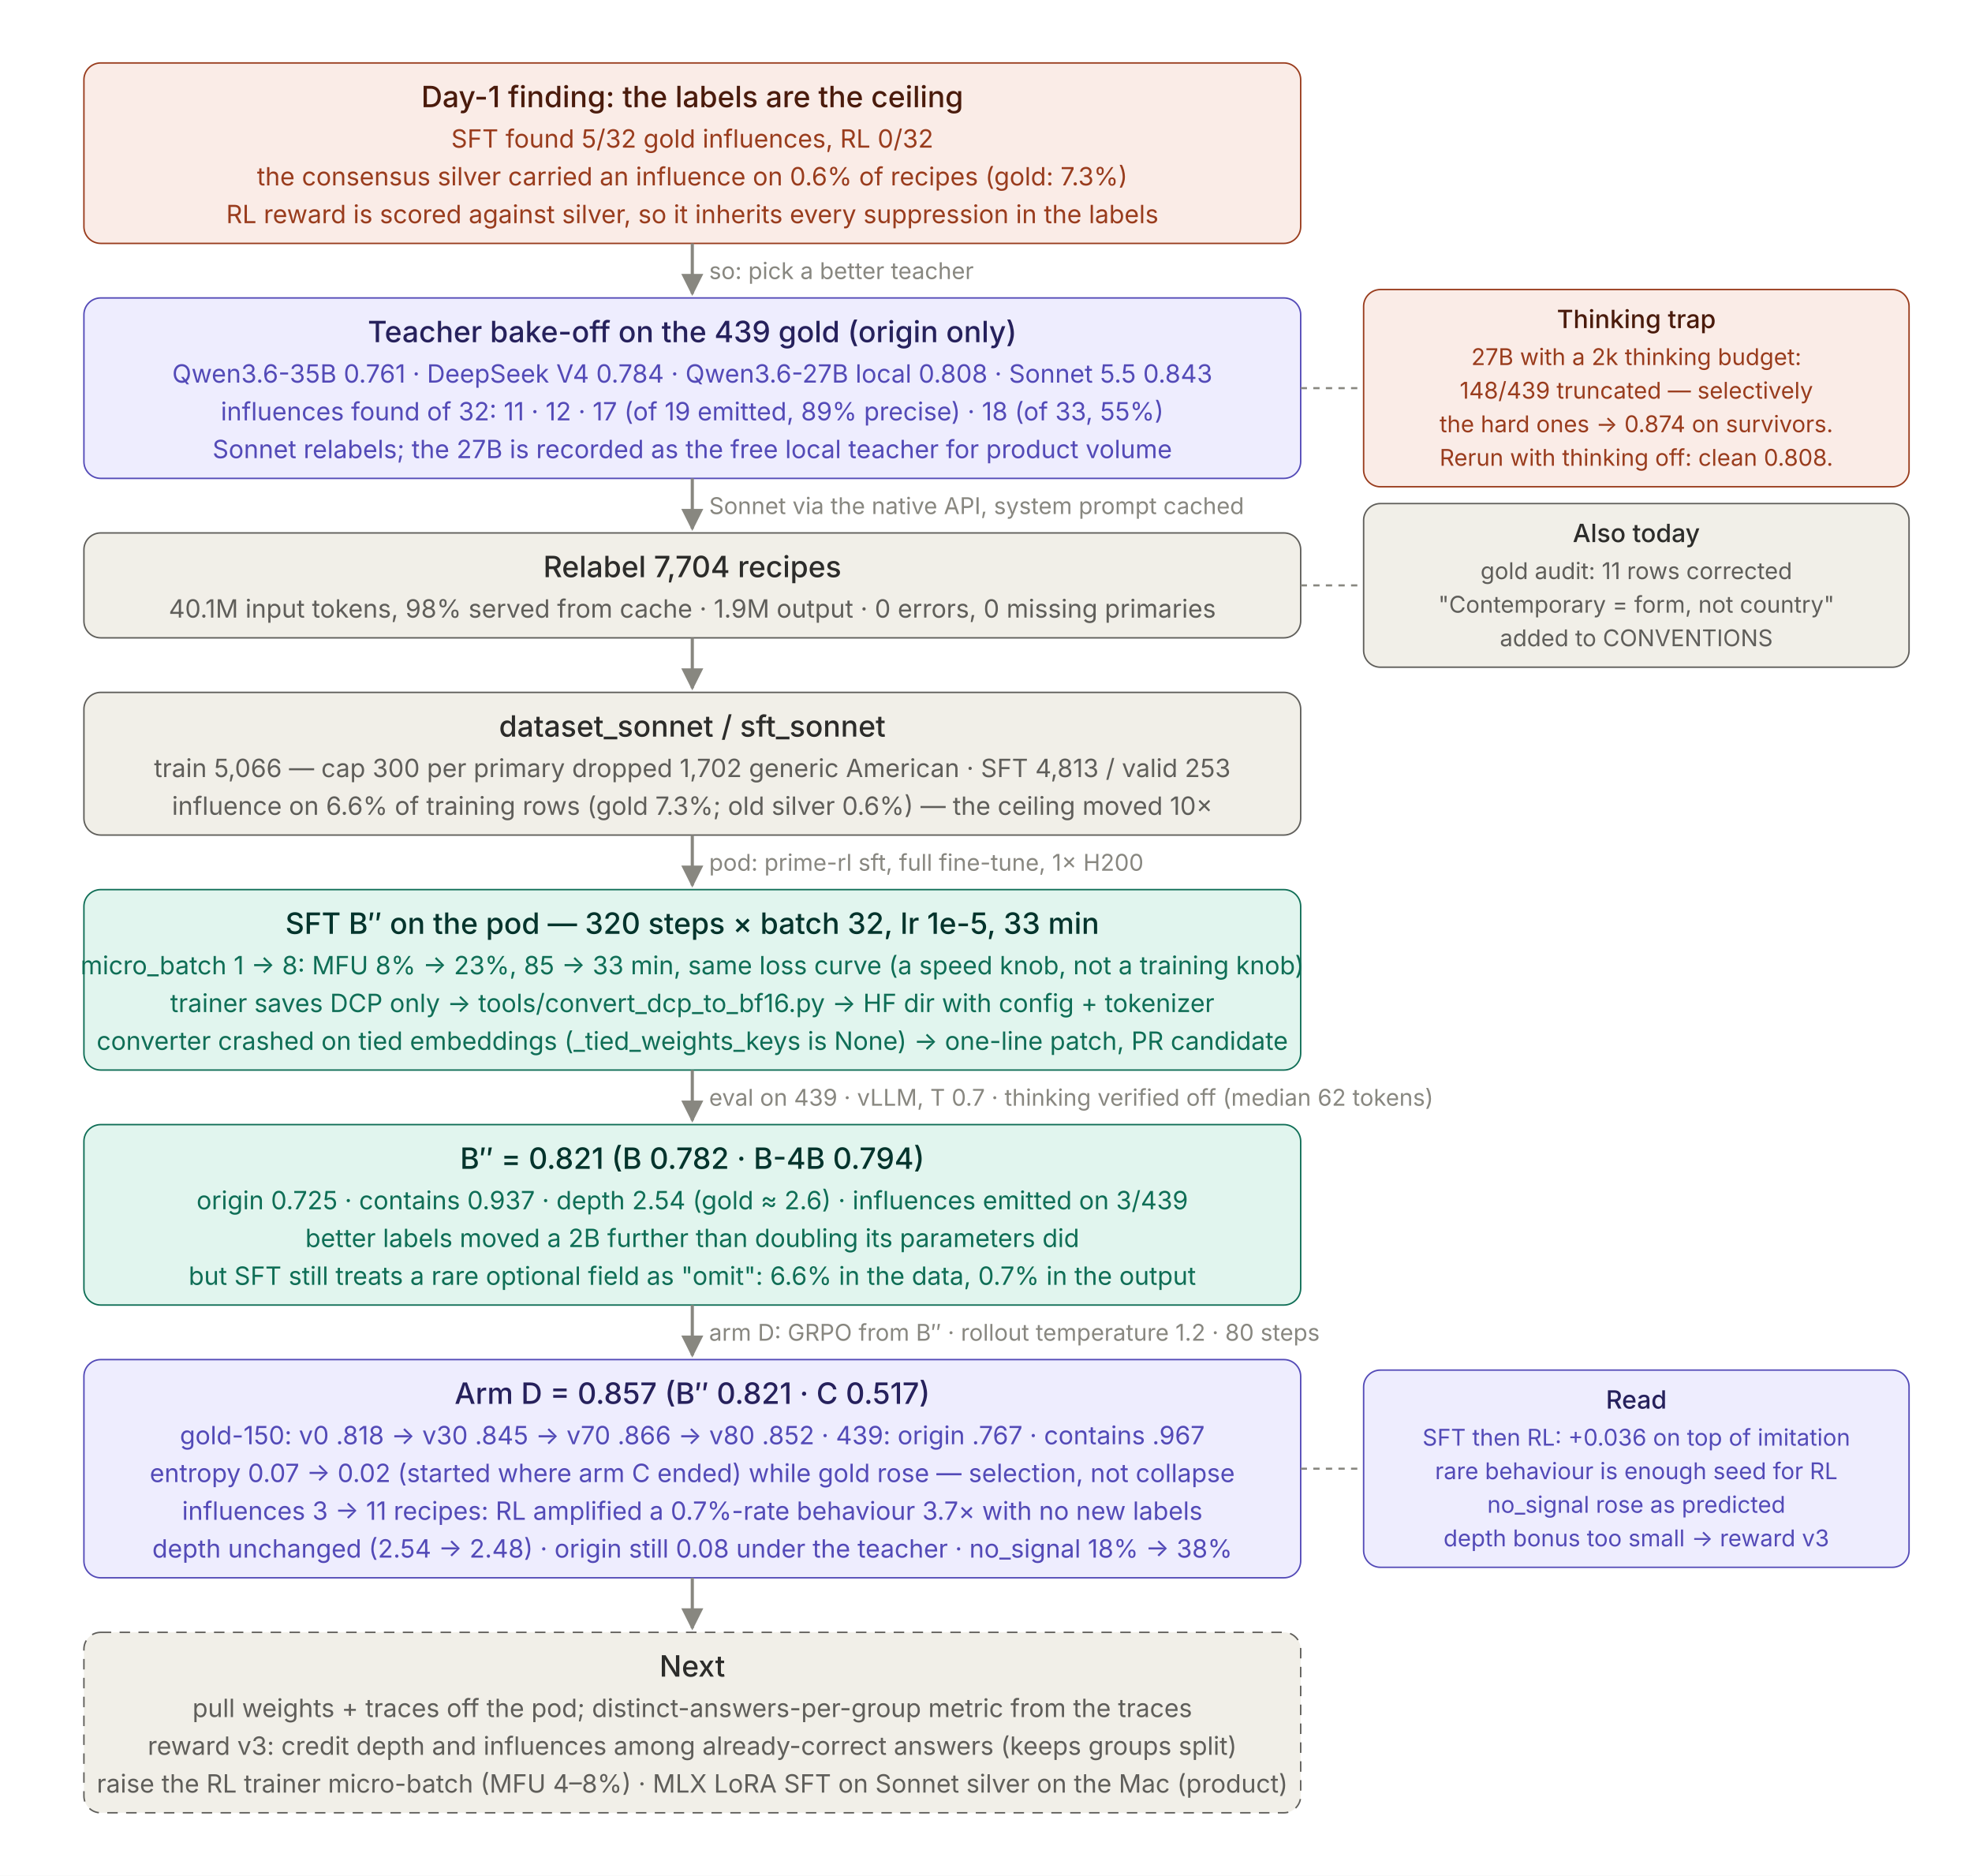
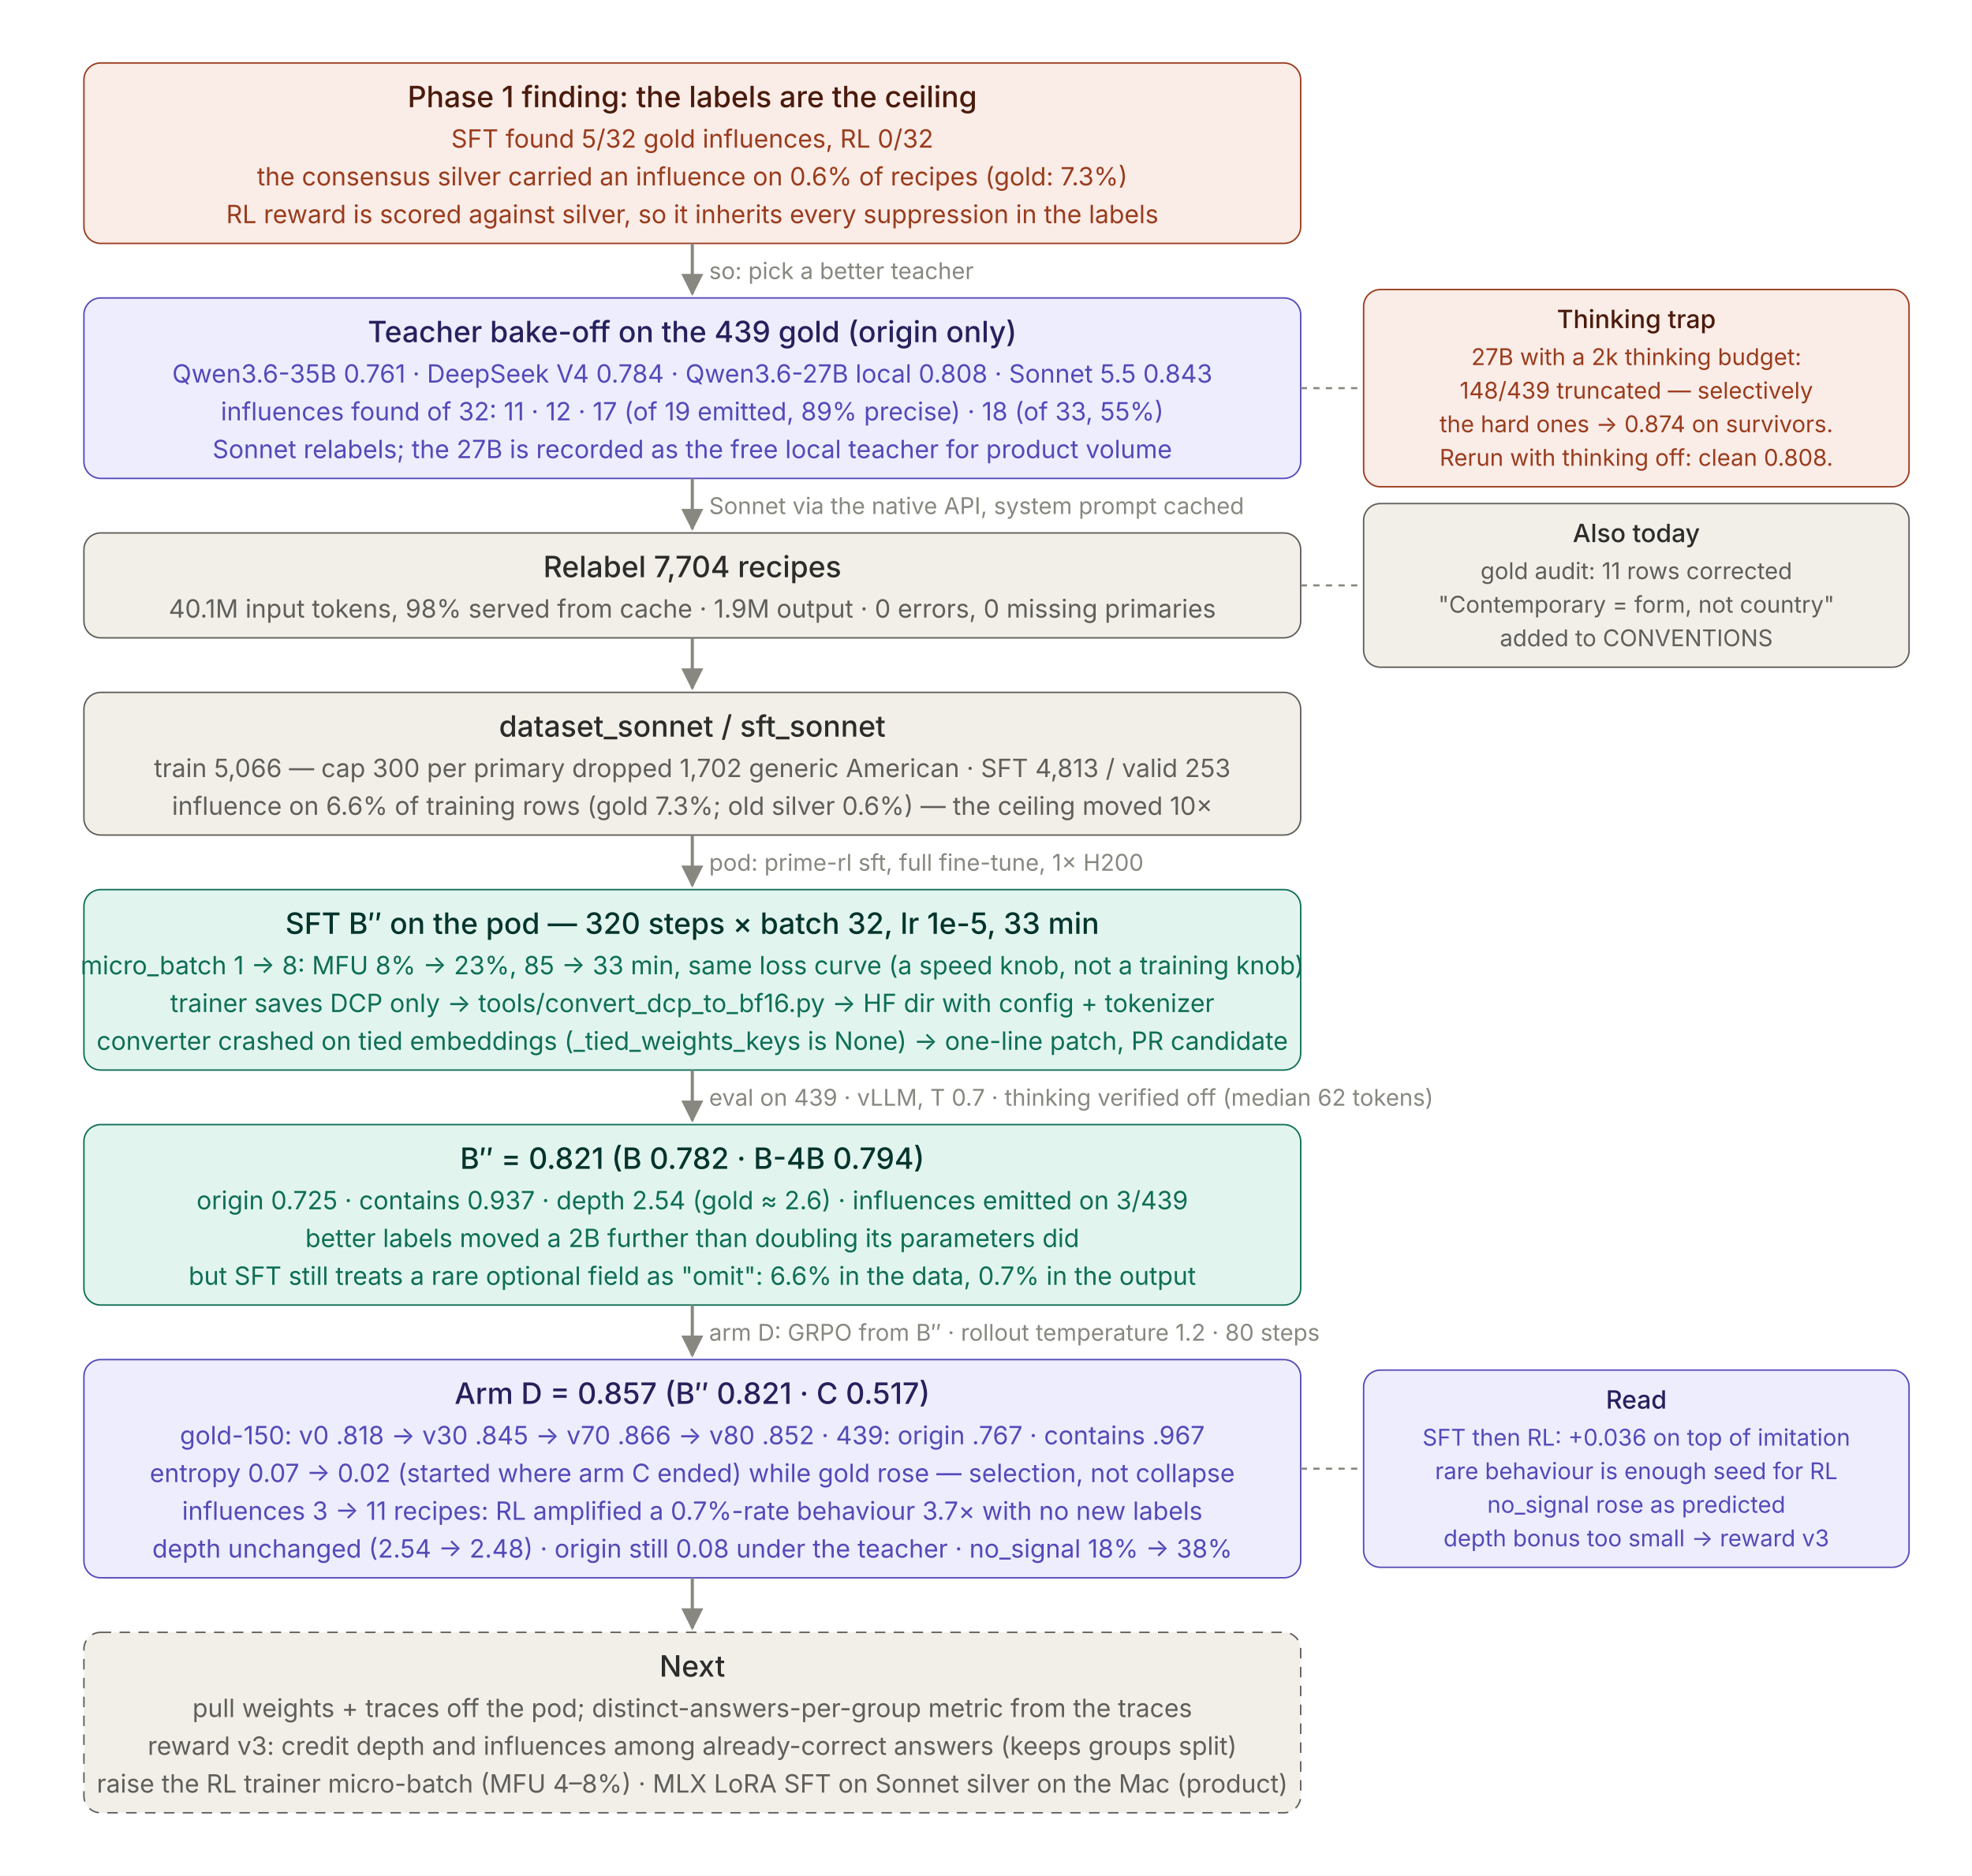
<svg xmlns="http://www.w3.org/2000/svg" width="940" height="894" viewBox="0 0 940 894" role="img">
  <rect width="940" height="894" fill="#FFFFFF" />
  <defs>
    <marker id="arrow" viewBox="0 0 10 10" refX="9" refY="5" markerWidth="7" markerHeight="7" orient="auto-start-reverse">
      <path d="M0 0 L10 5 L0 10 z" fill="#888780" />
    </marker>
  </defs>
  <g>
    <rect fill="#FAECE7" stroke="#993C1D" x="40" y="30" width="580" height="86" rx="8" stroke-width="0.7" />
-     <text style="font:500 14px -apple-system,Inter,Helvetica,Arial,sans-serif;fill:#4A1B0C" x="330.0" y="46" text-anchor="middle" dominant-baseline="central">Day-1 finding: the labels are the ceiling</text>
+     <text style="font:500 14px -apple-system,Inter,Helvetica,Arial,sans-serif;fill:#4A1B0C" x="330.0" y="46" text-anchor="middle" dominant-baseline="central">Phase 1 finding: the labels are the ceiling</text>
    <text style="font:400 12px -apple-system,Inter,Helvetica,Arial,sans-serif;fill:#993C1D" x="330.0" y="66" text-anchor="middle" dominant-baseline="central">SFT found 5/32 gold influences, RL 0/32</text>
    <text style="font:400 12px -apple-system,Inter,Helvetica,Arial,sans-serif;fill:#993C1D" x="330.0" y="84" text-anchor="middle" dominant-baseline="central">the consensus silver carried an influence on 0.6% of recipes (gold: 7.3%)</text>
    <text style="font:400 12px -apple-system,Inter,Helvetica,Arial,sans-serif;fill:#993C1D" x="330.0" y="102" text-anchor="middle" dominant-baseline="central">RL reward is scored against silver, so it inherits every suppression in the labels</text>
  </g>
  <line x1="330.0" y1="116" x2="330.0" y2="140" stroke="#888780" stroke-width="1.5" marker-end="url(#arrow)" />
  <text style="font:400 11px -apple-system,Inter,Helvetica,Arial,sans-serif;fill:#888780" x="338.0" y="129.0" dominant-baseline="central">so: pick a better teacher</text>
  <g>
    <rect fill="#EEEDFE" stroke="#534AB7" x="40" y="142" width="580" height="86" rx="8" stroke-width="0.7" />
    <text style="font:500 14px -apple-system,Inter,Helvetica,Arial,sans-serif;fill:#26215C" x="330.0" y="158" text-anchor="middle" dominant-baseline="central">Teacher bake-off on the 439 gold (origin only)</text>
    <text style="font:400 12px -apple-system,Inter,Helvetica,Arial,sans-serif;fill:#534AB7" x="330.0" y="178" text-anchor="middle" dominant-baseline="central">Qwen3.6-35B 0.761 · DeepSeek V4 0.784 · Qwen3.6-27B local 0.808 · Sonnet 5.5 0.843</text>
    <text style="font:400 12px -apple-system,Inter,Helvetica,Arial,sans-serif;fill:#534AB7" x="330.0" y="196" text-anchor="middle" dominant-baseline="central">influences found of 32:  11 · 12 · 17 (of 19 emitted, 89% precise) · 18 (of 33, 55%)</text>
    <text style="font:400 12px -apple-system,Inter,Helvetica,Arial,sans-serif;fill:#534AB7" x="330.0" y="214" text-anchor="middle" dominant-baseline="central">Sonnet relabels; the 27B is recorded as the free local teacher for product volume</text>
  </g>
  <g>
    <rect fill="#FAECE7" stroke="#993C1D" x="650" y="138.0" width="260" height="94" rx="8" stroke-width="0.7" />
    <text style="font:500 12px -apple-system,Inter,Helvetica,Arial,sans-serif;fill:#4A1B0C" x="780.0" y="152.0" text-anchor="middle" dominant-baseline="central">Thinking trap</text>
    <text style="font:400 11px -apple-system,Inter,Helvetica,Arial,sans-serif;fill:#993C1D" x="780.0" y="170.0" text-anchor="middle" dominant-baseline="central">27B with a 2k thinking budget:</text>
    <text style="font:400 11px -apple-system,Inter,Helvetica,Arial,sans-serif;fill:#993C1D" x="780.0" y="186.0" text-anchor="middle" dominant-baseline="central">148/439 truncated — selectively</text>
    <text style="font:400 11px -apple-system,Inter,Helvetica,Arial,sans-serif;fill:#993C1D" x="780.0" y="202.0" text-anchor="middle" dominant-baseline="central">the hard ones → 0.874 on survivors.</text>
    <text style="font:400 11px -apple-system,Inter,Helvetica,Arial,sans-serif;fill:#993C1D" x="780.0" y="218.0" text-anchor="middle" dominant-baseline="central">Rerun with thinking off: clean 0.808.</text>
  </g>
  <line x1="620" y1="185.0" x2="650" y2="185.0" stroke="#888780" stroke-width="1" stroke-dasharray="3 3" />
  <line x1="330.0" y1="228" x2="330.0" y2="252" stroke="#888780" stroke-width="1.5" marker-end="url(#arrow)" />
  <text style="font:400 11px -apple-system,Inter,Helvetica,Arial,sans-serif;fill:#888780" x="338.0" y="241.0" dominant-baseline="central">Sonnet via the native API, system prompt cached</text>
  <g>
    <rect fill="#F1EFE8" stroke="#5F5E5A" x="40" y="254" width="580" height="50" rx="8" stroke-width="0.7" />
    <text style="font:500 14px -apple-system,Inter,Helvetica,Arial,sans-serif;fill:#2C2C2A" x="330.0" y="270" text-anchor="middle" dominant-baseline="central">Relabel 7,704 recipes</text>
    <text style="font:400 12px -apple-system,Inter,Helvetica,Arial,sans-serif;fill:#5F5E5A" x="330.0" y="290" text-anchor="middle" dominant-baseline="central">40.1M input tokens, 98% served from cache · 1.9M output · 0 errors, 0 missing primaries</text>
  </g>
  <g>
    <rect fill="#F1EFE8" stroke="#5F5E5A" x="650" y="240.0" width="260" height="78" rx="8" stroke-width="0.7" />
    <text style="font:500 12px -apple-system,Inter,Helvetica,Arial,sans-serif;fill:#2C2C2A" x="780.0" y="254.0" text-anchor="middle" dominant-baseline="central">Also today</text>
    <text style="font:400 11px -apple-system,Inter,Helvetica,Arial,sans-serif;fill:#5F5E5A" x="780.0" y="272.0" text-anchor="middle" dominant-baseline="central">gold audit: 11 rows corrected</text>
    <text style="font:400 11px -apple-system,Inter,Helvetica,Arial,sans-serif;fill:#5F5E5A" x="780.0" y="288.0" text-anchor="middle" dominant-baseline="central">"Contemporary = form, not country"</text>
    <text style="font:400 11px -apple-system,Inter,Helvetica,Arial,sans-serif;fill:#5F5E5A" x="780.0" y="304.0" text-anchor="middle" dominant-baseline="central">added to CONVENTIONS</text>
  </g>
  <line x1="620" y1="279.0" x2="650" y2="279.0" stroke="#888780" stroke-width="1" stroke-dasharray="3 3" />
  <line x1="330.0" y1="304" x2="330.0" y2="328" stroke="#888780" stroke-width="1.5" marker-end="url(#arrow)" />
  <g>
    <rect fill="#F1EFE8" stroke="#5F5E5A" x="40" y="330" width="580" height="68" rx="8" stroke-width="0.7" />
    <text style="font:500 14px -apple-system,Inter,Helvetica,Arial,sans-serif;fill:#2C2C2A" x="330.0" y="346" text-anchor="middle" dominant-baseline="central">dataset_sonnet / sft_sonnet</text>
    <text style="font:400 12px -apple-system,Inter,Helvetica,Arial,sans-serif;fill:#5F5E5A" x="330.0" y="366" text-anchor="middle" dominant-baseline="central">train 5,066 — cap 300 per primary dropped 1,702 generic American · SFT 4,813 / valid 253</text>
    <text style="font:400 12px -apple-system,Inter,Helvetica,Arial,sans-serif;fill:#5F5E5A" x="330.0" y="384" text-anchor="middle" dominant-baseline="central">influence on 6.6% of training rows (gold 7.3%; old silver 0.6%) — the ceiling moved 10×</text>
  </g>
  <line x1="330.0" y1="398" x2="330.0" y2="422" stroke="#888780" stroke-width="1.5" marker-end="url(#arrow)" />
  <text style="font:400 11px -apple-system,Inter,Helvetica,Arial,sans-serif;fill:#888780" x="338.0" y="411.0" dominant-baseline="central">pod: prime-rl sft, full fine-tune, 1× H200</text>
  <g>
    <rect fill="#E1F5EE" stroke="#0F6E56" x="40" y="424" width="580" height="86" rx="8" stroke-width="0.7" />
    <text style="font:500 14px -apple-system,Inter,Helvetica,Arial,sans-serif;fill:#04342C" x="330.0" y="440" text-anchor="middle" dominant-baseline="central">SFT B″ on the pod — 320 steps × batch 32, lr 1e-5, 33 min</text>
    <text style="font:400 12px -apple-system,Inter,Helvetica,Arial,sans-serif;fill:#0F6E56" x="330.0" y="460" text-anchor="middle" dominant-baseline="central">micro_batch 1 → 8: MFU 8% → 23%, 85 → 33 min, same loss curve (a speed knob, not a training knob)</text>
    <text style="font:400 12px -apple-system,Inter,Helvetica,Arial,sans-serif;fill:#0F6E56" x="330.0" y="478" text-anchor="middle" dominant-baseline="central">trainer saves DCP only → tools/convert_dcp_to_bf16.py → HF dir with config + tokenizer</text>
    <text style="font:400 12px -apple-system,Inter,Helvetica,Arial,sans-serif;fill:#0F6E56" x="330.0" y="496" text-anchor="middle" dominant-baseline="central">converter crashed on tied embeddings (_tied_weights_keys is None) → one-line patch, PR candidate</text>
  </g>
  <line x1="330.0" y1="510" x2="330.0" y2="534" stroke="#888780" stroke-width="1.5" marker-end="url(#arrow)" />
  <text style="font:400 11px -apple-system,Inter,Helvetica,Arial,sans-serif;fill:#888780" x="338.0" y="523.0" dominant-baseline="central">eval on 439 · vLLM, T 0.7 · thinking verified off (median 62 tokens)</text>
  <g>
    <rect fill="#E1F5EE" stroke="#0F6E56" x="40" y="536" width="580" height="86" rx="8" stroke-width="0.7" />
    <text style="font:500 14px -apple-system,Inter,Helvetica,Arial,sans-serif;fill:#04342C" x="330.0" y="552" text-anchor="middle" dominant-baseline="central">B″ = 0.821   (B 0.782 · B-4B 0.794)</text>
    <text style="font:400 12px -apple-system,Inter,Helvetica,Arial,sans-serif;fill:#0F6E56" x="330.0" y="572" text-anchor="middle" dominant-baseline="central">origin 0.725 · contains 0.937 · depth 2.54 (gold ≈ 2.6) · influences emitted on 3/439</text>
    <text style="font:400 12px -apple-system,Inter,Helvetica,Arial,sans-serif;fill:#0F6E56" x="330.0" y="590" text-anchor="middle" dominant-baseline="central">better labels moved a 2B further than doubling its parameters did</text>
    <text style="font:400 12px -apple-system,Inter,Helvetica,Arial,sans-serif;fill:#0F6E56" x="330.0" y="608" text-anchor="middle" dominant-baseline="central">but SFT still treats a rare optional field as "omit": 6.6% in the data, 0.7% in the output</text>
  </g>
  <line x1="330.0" y1="622" x2="330.0" y2="646" stroke="#888780" stroke-width="1.5" marker-end="url(#arrow)" />
  <text style="font:400 11px -apple-system,Inter,Helvetica,Arial,sans-serif;fill:#888780" x="338.0" y="635.0" dominant-baseline="central">arm D: GRPO from B″ · rollout temperature 1.2 · 80 steps</text>
  <g>
    <rect fill="#EEEDFE" stroke="#534AB7" x="40" y="648" width="580" height="104" rx="8" stroke-width="0.7" />
    <text style="font:500 14px -apple-system,Inter,Helvetica,Arial,sans-serif;fill:#26215C" x="330.0" y="664" text-anchor="middle" dominant-baseline="central">Arm D = 0.857   (B″ 0.821 · C 0.517)</text>
    <text style="font:400 12px -apple-system,Inter,Helvetica,Arial,sans-serif;fill:#534AB7" x="330.0" y="684" text-anchor="middle" dominant-baseline="central">gold-150: v0 .818 → v30 .845 → v70 .866 → v80 .852 · 439: origin .767 · contains .967</text>
    <text style="font:400 12px -apple-system,Inter,Helvetica,Arial,sans-serif;fill:#534AB7" x="330.0" y="702" text-anchor="middle" dominant-baseline="central">entropy 0.07 → 0.02 (started where arm C ended) while gold rose — selection, not collapse</text>
    <text style="font:400 12px -apple-system,Inter,Helvetica,Arial,sans-serif;fill:#534AB7" x="330.0" y="720" text-anchor="middle" dominant-baseline="central">influences 3 → 11 recipes: RL amplified a 0.7%-rate behaviour 3.7× with no new labels</text>
    <text style="font:400 12px -apple-system,Inter,Helvetica,Arial,sans-serif;fill:#534AB7" x="330.0" y="738" text-anchor="middle" dominant-baseline="central">depth unchanged (2.54 → 2.48) · origin still 0.08 under the teacher · no_signal 18% → 38%</text>
  </g>
  <g>
    <rect fill="#EEEDFE" stroke="#534AB7" x="650" y="653.0" width="260" height="94" rx="8" stroke-width="0.7" />
    <text style="font:500 12px -apple-system,Inter,Helvetica,Arial,sans-serif;fill:#26215C" x="780.0" y="667.0" text-anchor="middle" dominant-baseline="central">Read</text>
    <text style="font:400 11px -apple-system,Inter,Helvetica,Arial,sans-serif;fill:#534AB7" x="780.0" y="685.0" text-anchor="middle" dominant-baseline="central">SFT then RL: +0.036 on top of imitation</text>
    <text style="font:400 11px -apple-system,Inter,Helvetica,Arial,sans-serif;fill:#534AB7" x="780.0" y="701.0" text-anchor="middle" dominant-baseline="central">rare behaviour is enough seed for RL</text>
    <text style="font:400 11px -apple-system,Inter,Helvetica,Arial,sans-serif;fill:#534AB7" x="780.0" y="717.0" text-anchor="middle" dominant-baseline="central">no_signal rose as predicted</text>
    <text style="font:400 11px -apple-system,Inter,Helvetica,Arial,sans-serif;fill:#534AB7" x="780.0" y="733.0" text-anchor="middle" dominant-baseline="central">depth bonus too small → reward v3</text>
  </g>
  <line x1="620" y1="700.0" x2="650" y2="700.0" stroke="#888780" stroke-width="1" stroke-dasharray="3 3" />
  <line x1="330.0" y1="752" x2="330.0" y2="776" stroke="#888780" stroke-width="1.5" marker-end="url(#arrow)" />
  <g>
    <rect fill="#F1EFE8" stroke="#5F5E5A" x="40" y="778" width="580" height="86" rx="8" stroke-width="0.7" stroke-dasharray="5 4" />
    <text style="font:500 14px -apple-system,Inter,Helvetica,Arial,sans-serif;fill:#2C2C2A" x="330.0" y="794" text-anchor="middle" dominant-baseline="central">Next</text>
    <text style="font:400 12px -apple-system,Inter,Helvetica,Arial,sans-serif;fill:#5F5E5A" x="330.0" y="814" text-anchor="middle" dominant-baseline="central">pull weights + traces off the pod; distinct-answers-per-group metric from the traces</text>
    <text style="font:400 12px -apple-system,Inter,Helvetica,Arial,sans-serif;fill:#5F5E5A" x="330.0" y="832" text-anchor="middle" dominant-baseline="central">reward v3: credit depth and influences among already-correct answers (keeps groups split)</text>
    <text style="font:400 12px -apple-system,Inter,Helvetica,Arial,sans-serif;fill:#5F5E5A" x="330.0" y="850" text-anchor="middle" dominant-baseline="central">raise the RL trainer micro-batch (MFU 4–8%) · MLX LoRA SFT on Sonnet silver on the Mac (product)</text>
  </g>
</svg>
